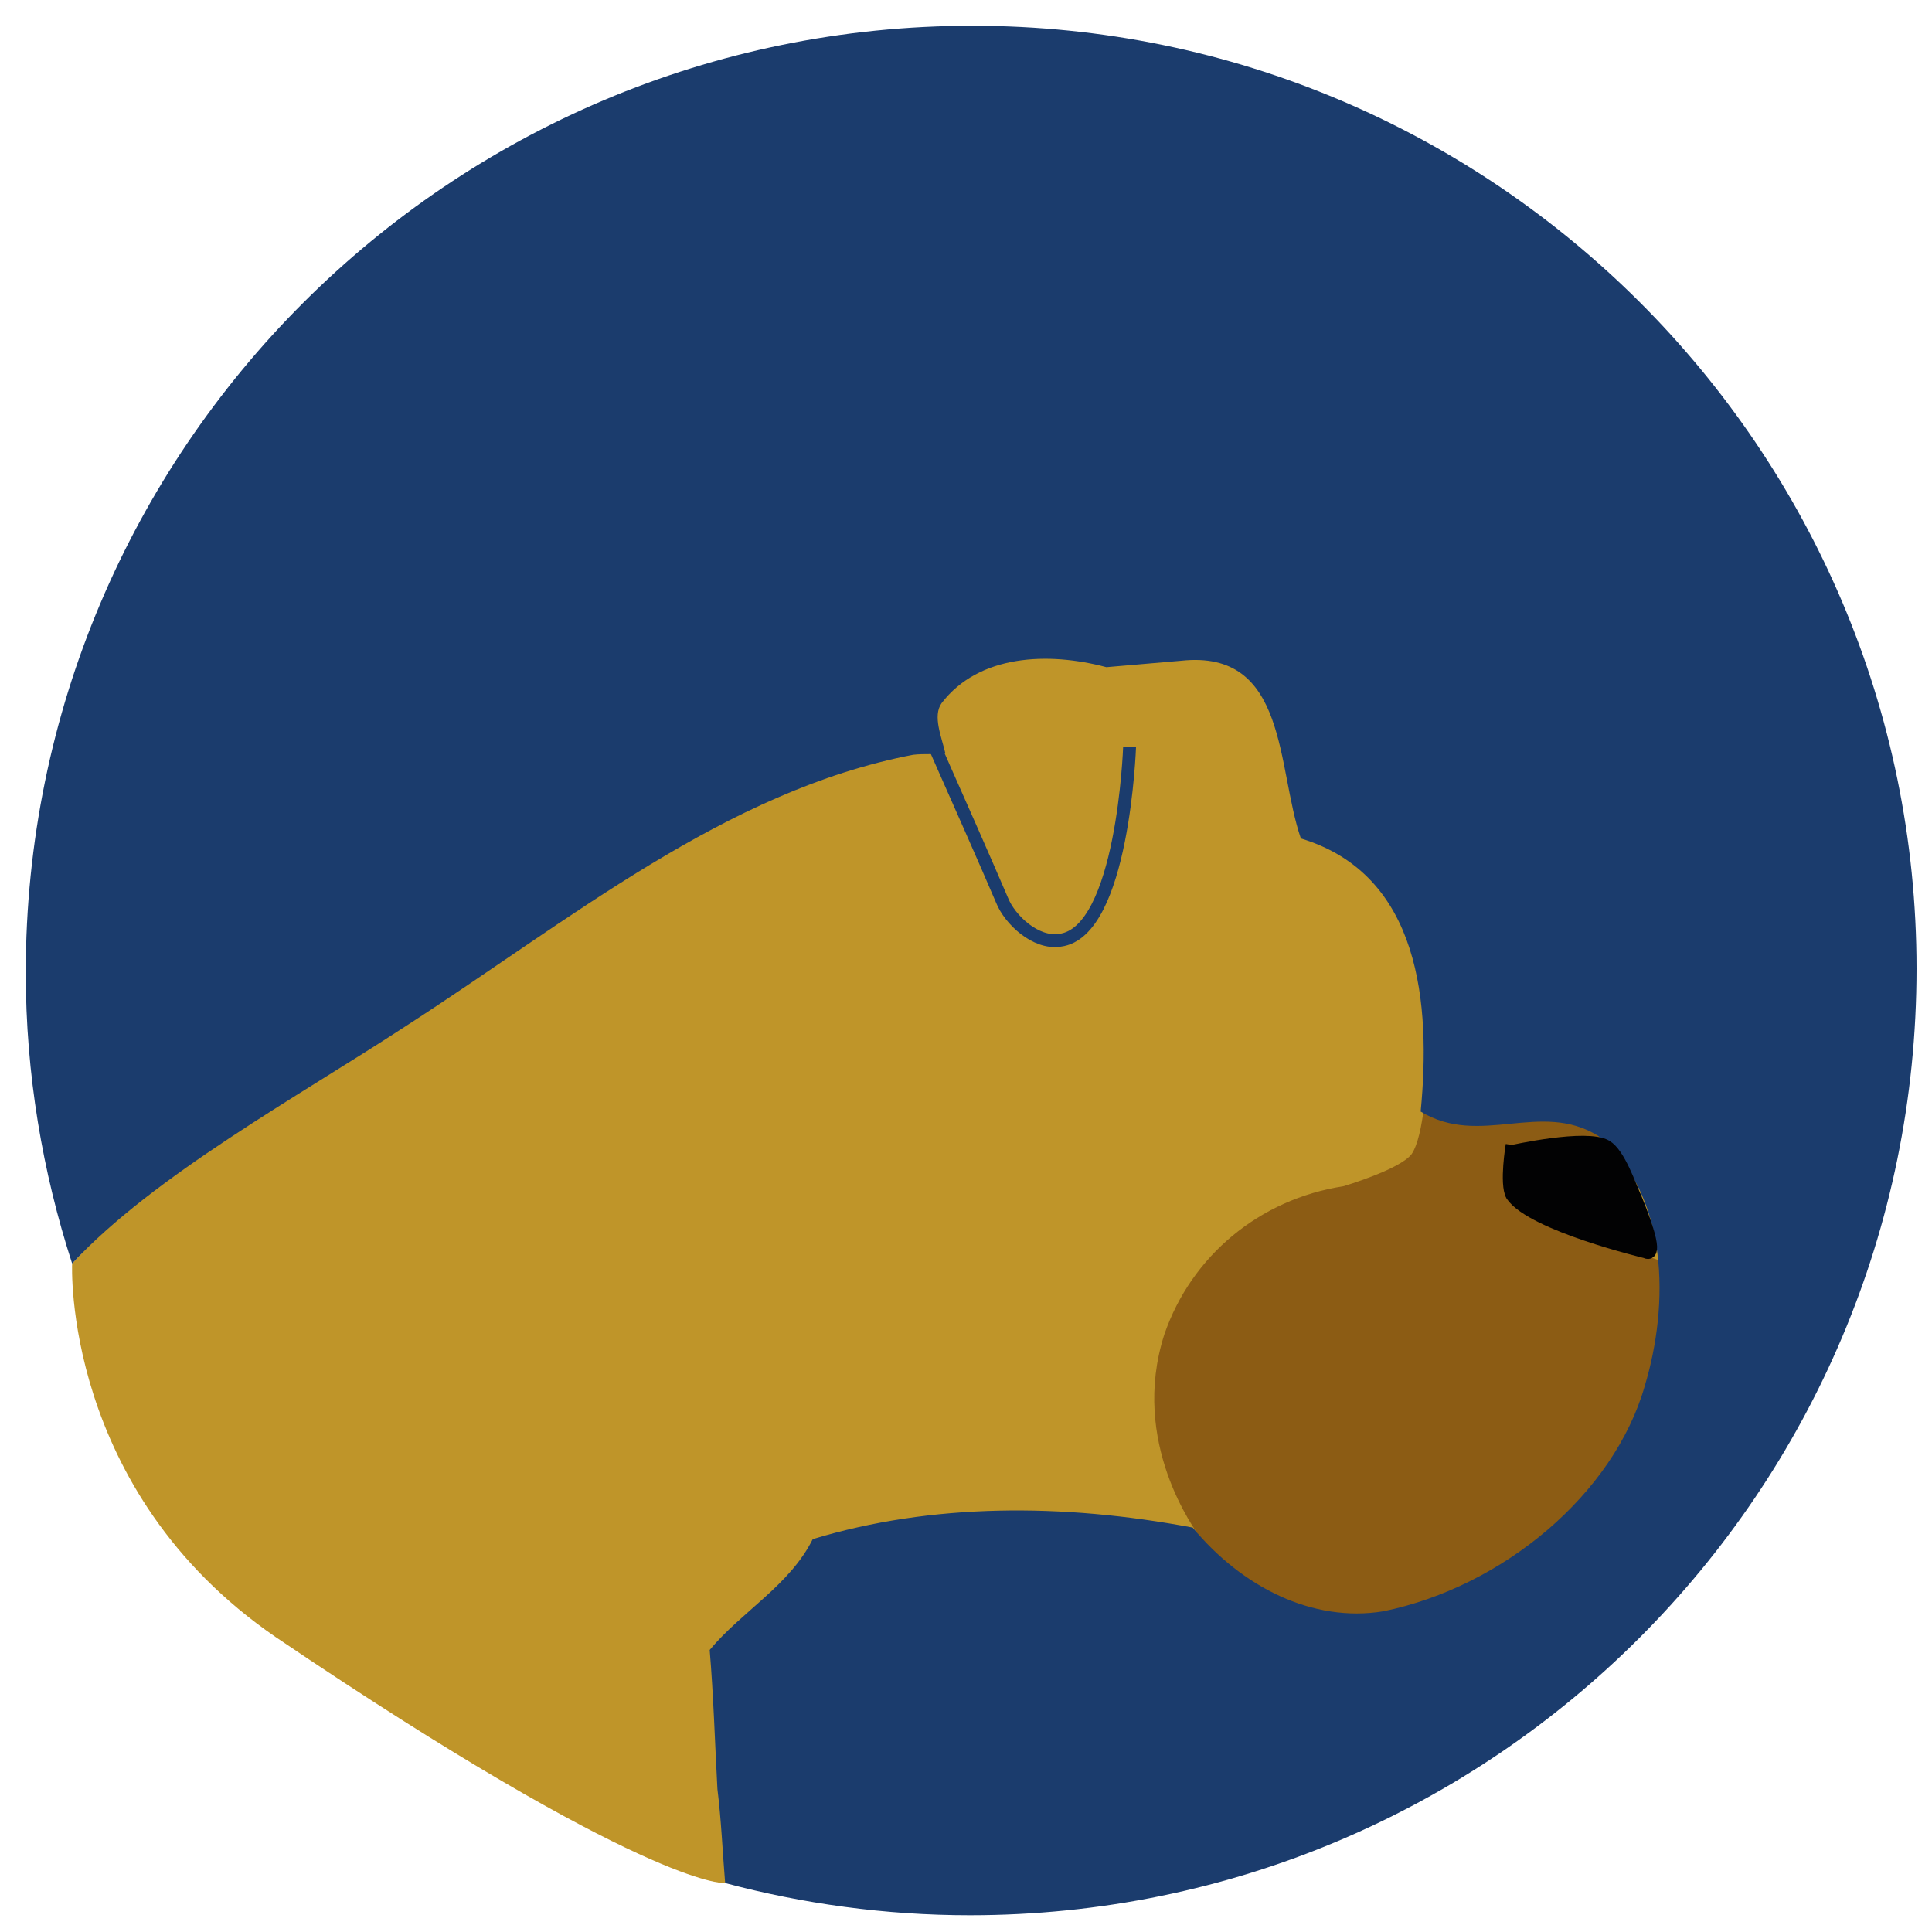
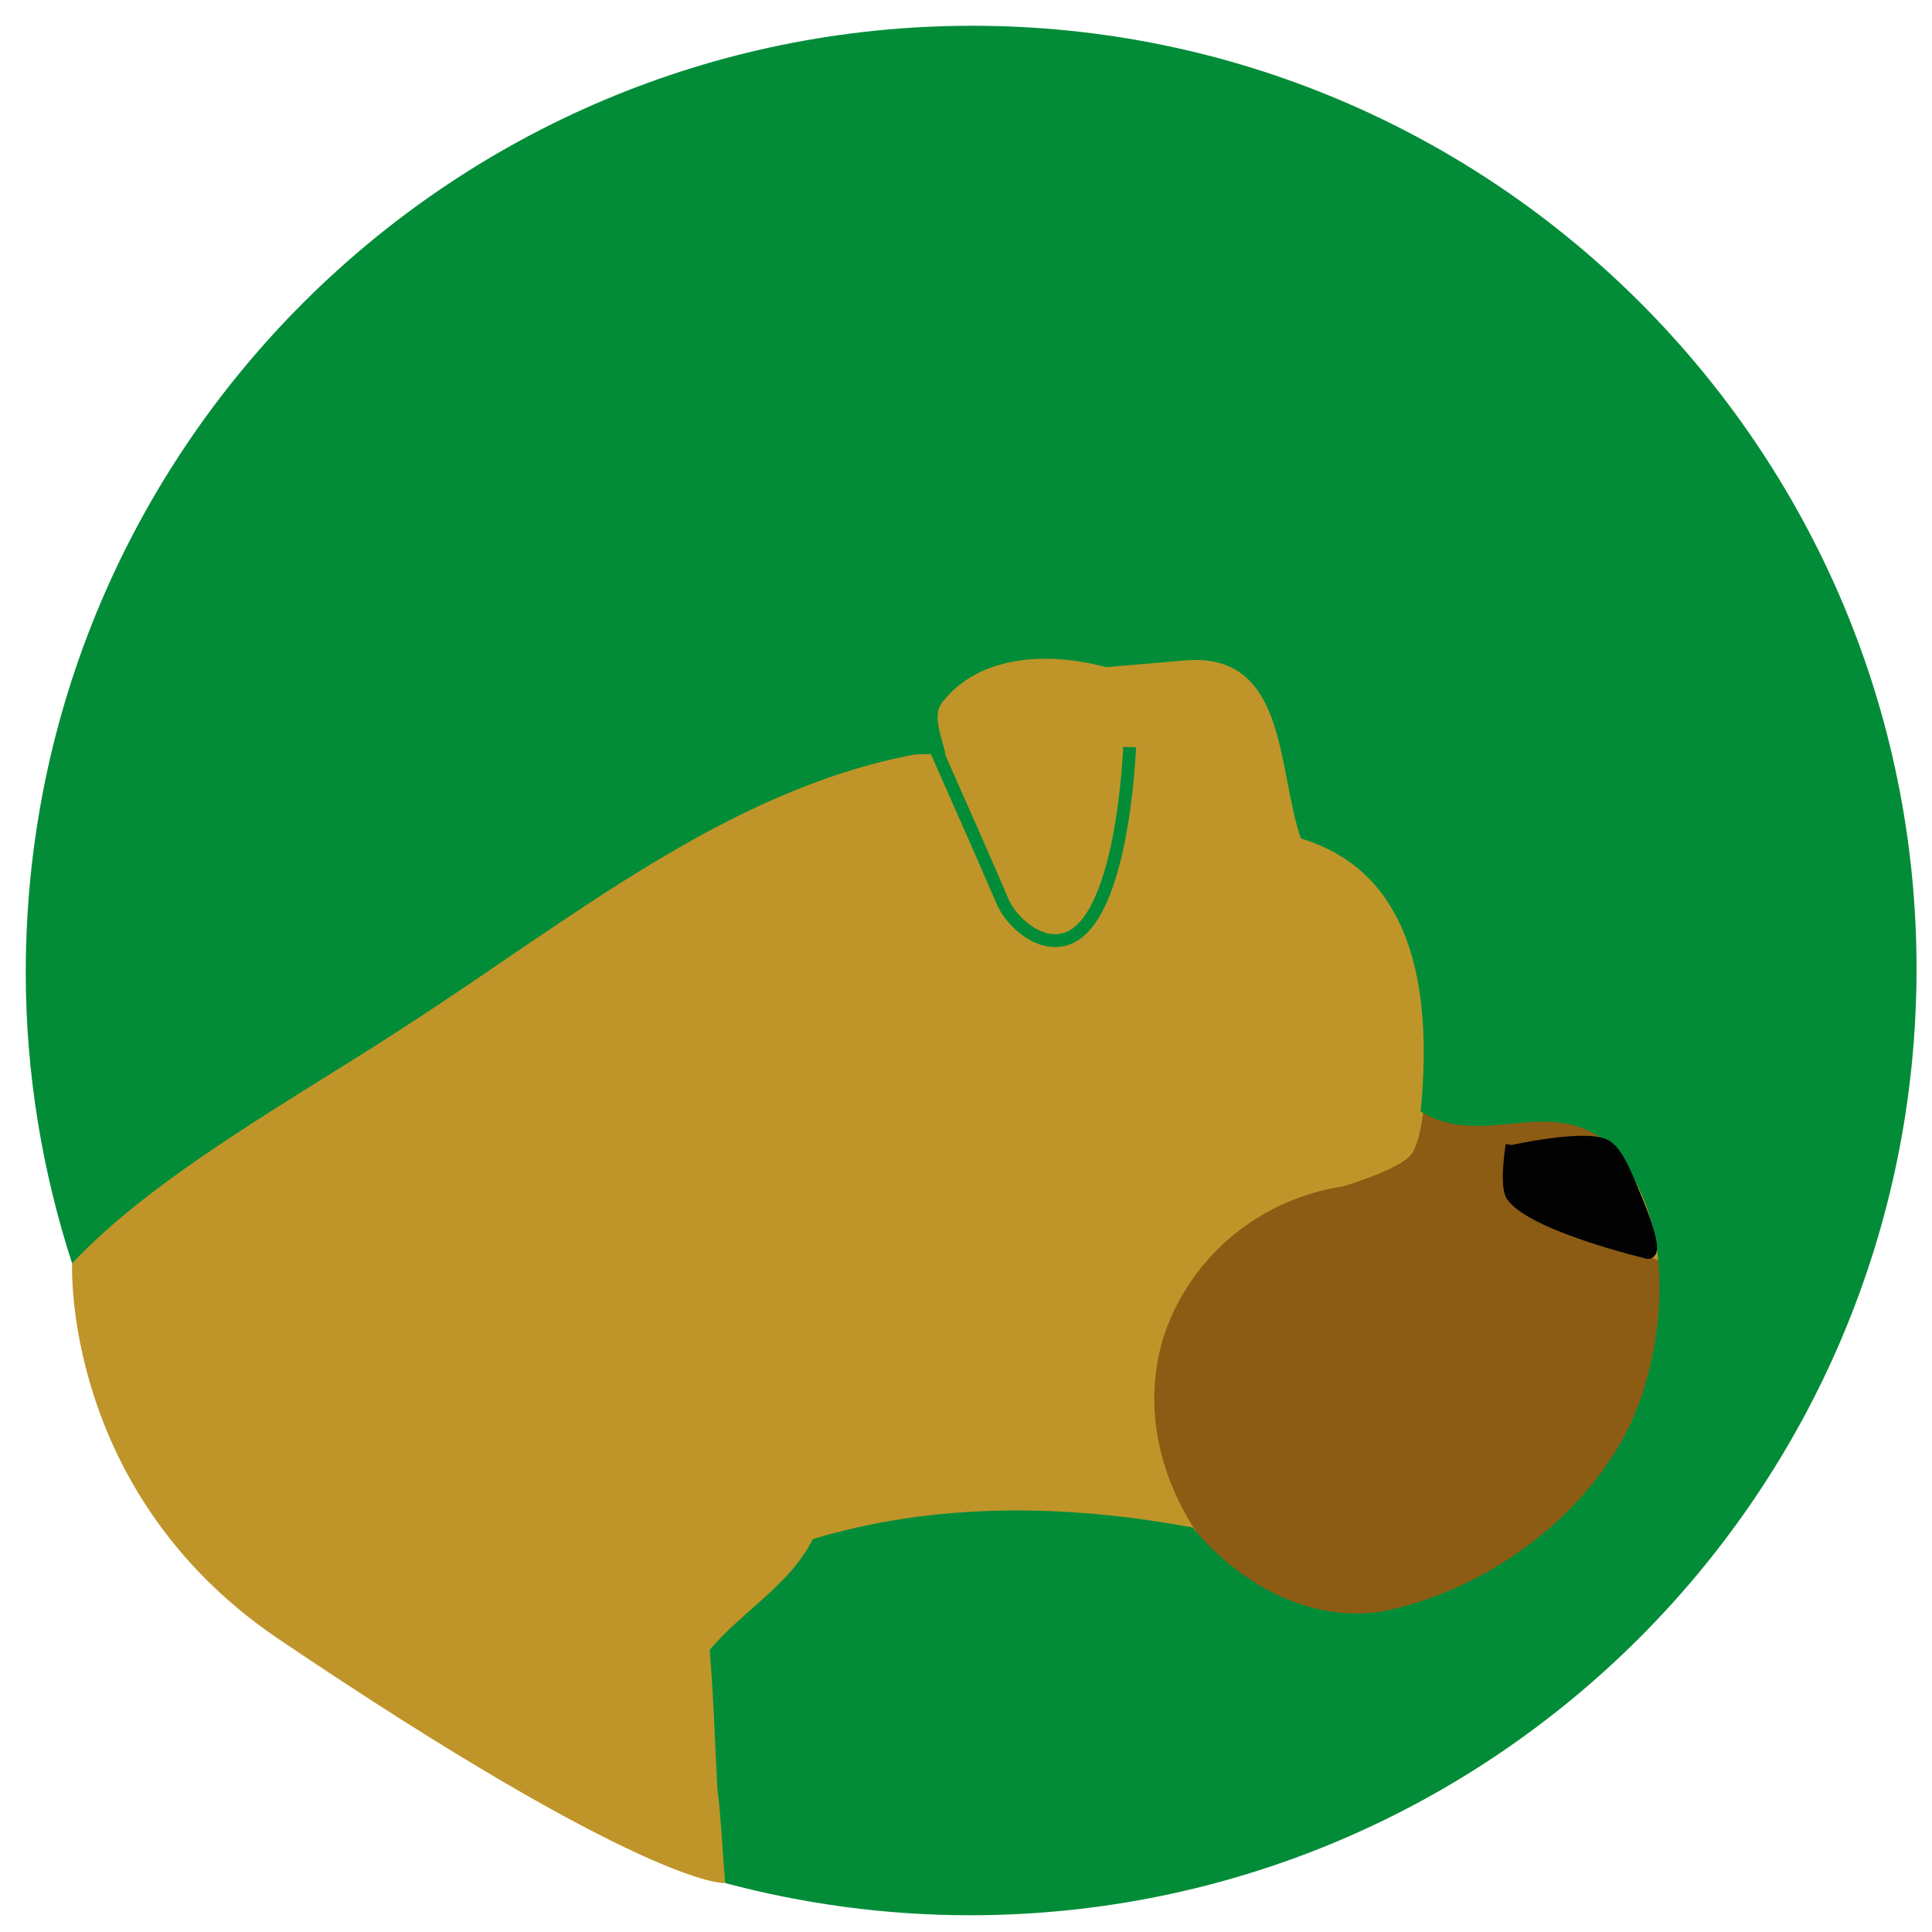
<svg xmlns="http://www.w3.org/2000/svg" version="1.1" id="Camada_1" x="0px" y="0px" viewBox="0 0 150 150" style="enable-background:new 0 0 150 150;" xml:space="preserve">
  <style type="text/css">
	.st0{fill:#13602C;stroke:#020203;stroke-miterlimit:10;}
	.st1{opacity:0.89;fill:#B7880F;enable-background:new    ;}
	.st2{fill:#8C5C14;}
- 	.st3{fill:#1B3C6D;}
+ 	.st3{fill:#038C38;}
	.st4{fill:#F18426;stroke:#020203;stroke-width:6;stroke-miterlimit:10;}
	.st5{fill:none;stroke:#020203;stroke-width:3;stroke-miterlimit:10;}
- 	.st6{fill:none;stroke:#1B3C6D;stroke-miterlimit:10;}
+ 	.st6{fill:none;stroke:#038C38;stroke-miterlimit:10;}
	.st7{fill:none;}
	.st8{fill:#020203;stroke:#020203;stroke-miterlimit:10;}
</style>
  <g id="Camada_1_00000026877084744999976600000010276492629791344810_">
    <path class="st0" d="M77.1,91.4" />
    <path class="st1" d="M56.2,146.2c0,0-6.1,0.3-34.8-19.1C4.8,115.7,5.6,98.1,5.6,98.1L61.7,38l55.6,12.9l16.5,52.3L56.2,146.2z" />
    <path class="st2" d="M93.2,119.4c-0.4-0.6-5.5-7.4-2.8-15.8c2.1-6.1,7.4-10.5,13.9-11.5c0,0,4.4-1.3,5.3-2.5c1.9-2.8,1-17,2.3-13.9   c1.3,3.4,0.9,0,0.9,0V87l11.8-2.4c0,0,4.5,5.8,3.3,5.3c-1.8-0.8-7.3,0-7.3,0s-2.4,2-1.9,2.8c1.4,2.4,12,5.8,12,5.8   s0.6,8.9-0.4,11.4c-1.3,3-6.1,7.5-8.6,9.8c-2.6,2.4-8,8.9-16.3,7.3C95.5,124.5,93.2,119.4,93.2,119.4z" />
    <path class="st3" d="M75.5,2C34.9,2,2,34.9,2,75.5C2,83.4,3.3,91,5.6,98.1c6.3-6.8,17.6-13,25.7-18.3c12.9-8.3,25-18.4,39.6-21.2   c0.9-0.1,1.5,0,2.5-0.1c-0.3-1.3-1-2.9-0.3-3.9c2.9-3.8,8.3-4,12.8-2.8l0,0l5.8-0.5c8.3-0.9,7.4,8.3,9.3,13.8   c9.3,2.8,10.1,12.9,9.3,21.2c4.6,2.8,9.3-0.9,13.8,1.9c5.5,4.6,5.5,13.1,3.6,19.4c-2.4,8.4-11,15.6-20.3,17.5   c-5.5,0.9-11-1.9-14.8-6.5c-10.1-1.9-20.3-1.9-29.5,0.9c-1.8,3.6-5.5,5.6-8,8.6c0.3,3.6,0.4,7.1,0.6,10.8c0.3,2.4,0.4,4.9,0.6,7.3   c6,1.6,12.4,2.5,19,2.5c40.6,0,73.5-32.9,73.5-73.5C148.8,34.9,116,2,75.5,2z" />
    <path class="st4" d="M72.6,74" />
    <path class="st5" d="M72.7,72.7" />
    <g id="XMLID_00000056396779621390054180000009601099968995512219_">
      <g>
        <path class="st6" d="M87.7,58c0,0-0.5,14.4-5.4,15c-1.9,0.3-3.9-1.6-4.5-3.1c-3-7-6.5-14.6-7.1-16.4" />
      </g>
    </g>
    <line class="st7" x1="89.7" y1="63" x2="102.3" y2="67" />
    <path class="st8" d="M117.4,89.4c0,0,5.8-1.3,7.3-0.4c1,0.6,1.8,3,2.3,4.1c2,4.9,0.8,4.1,0.8,4.1s-8.8-2.1-10.4-4.4   c-0.5-0.9,0-3.9,0-3.9" />
  </g>
</svg>
